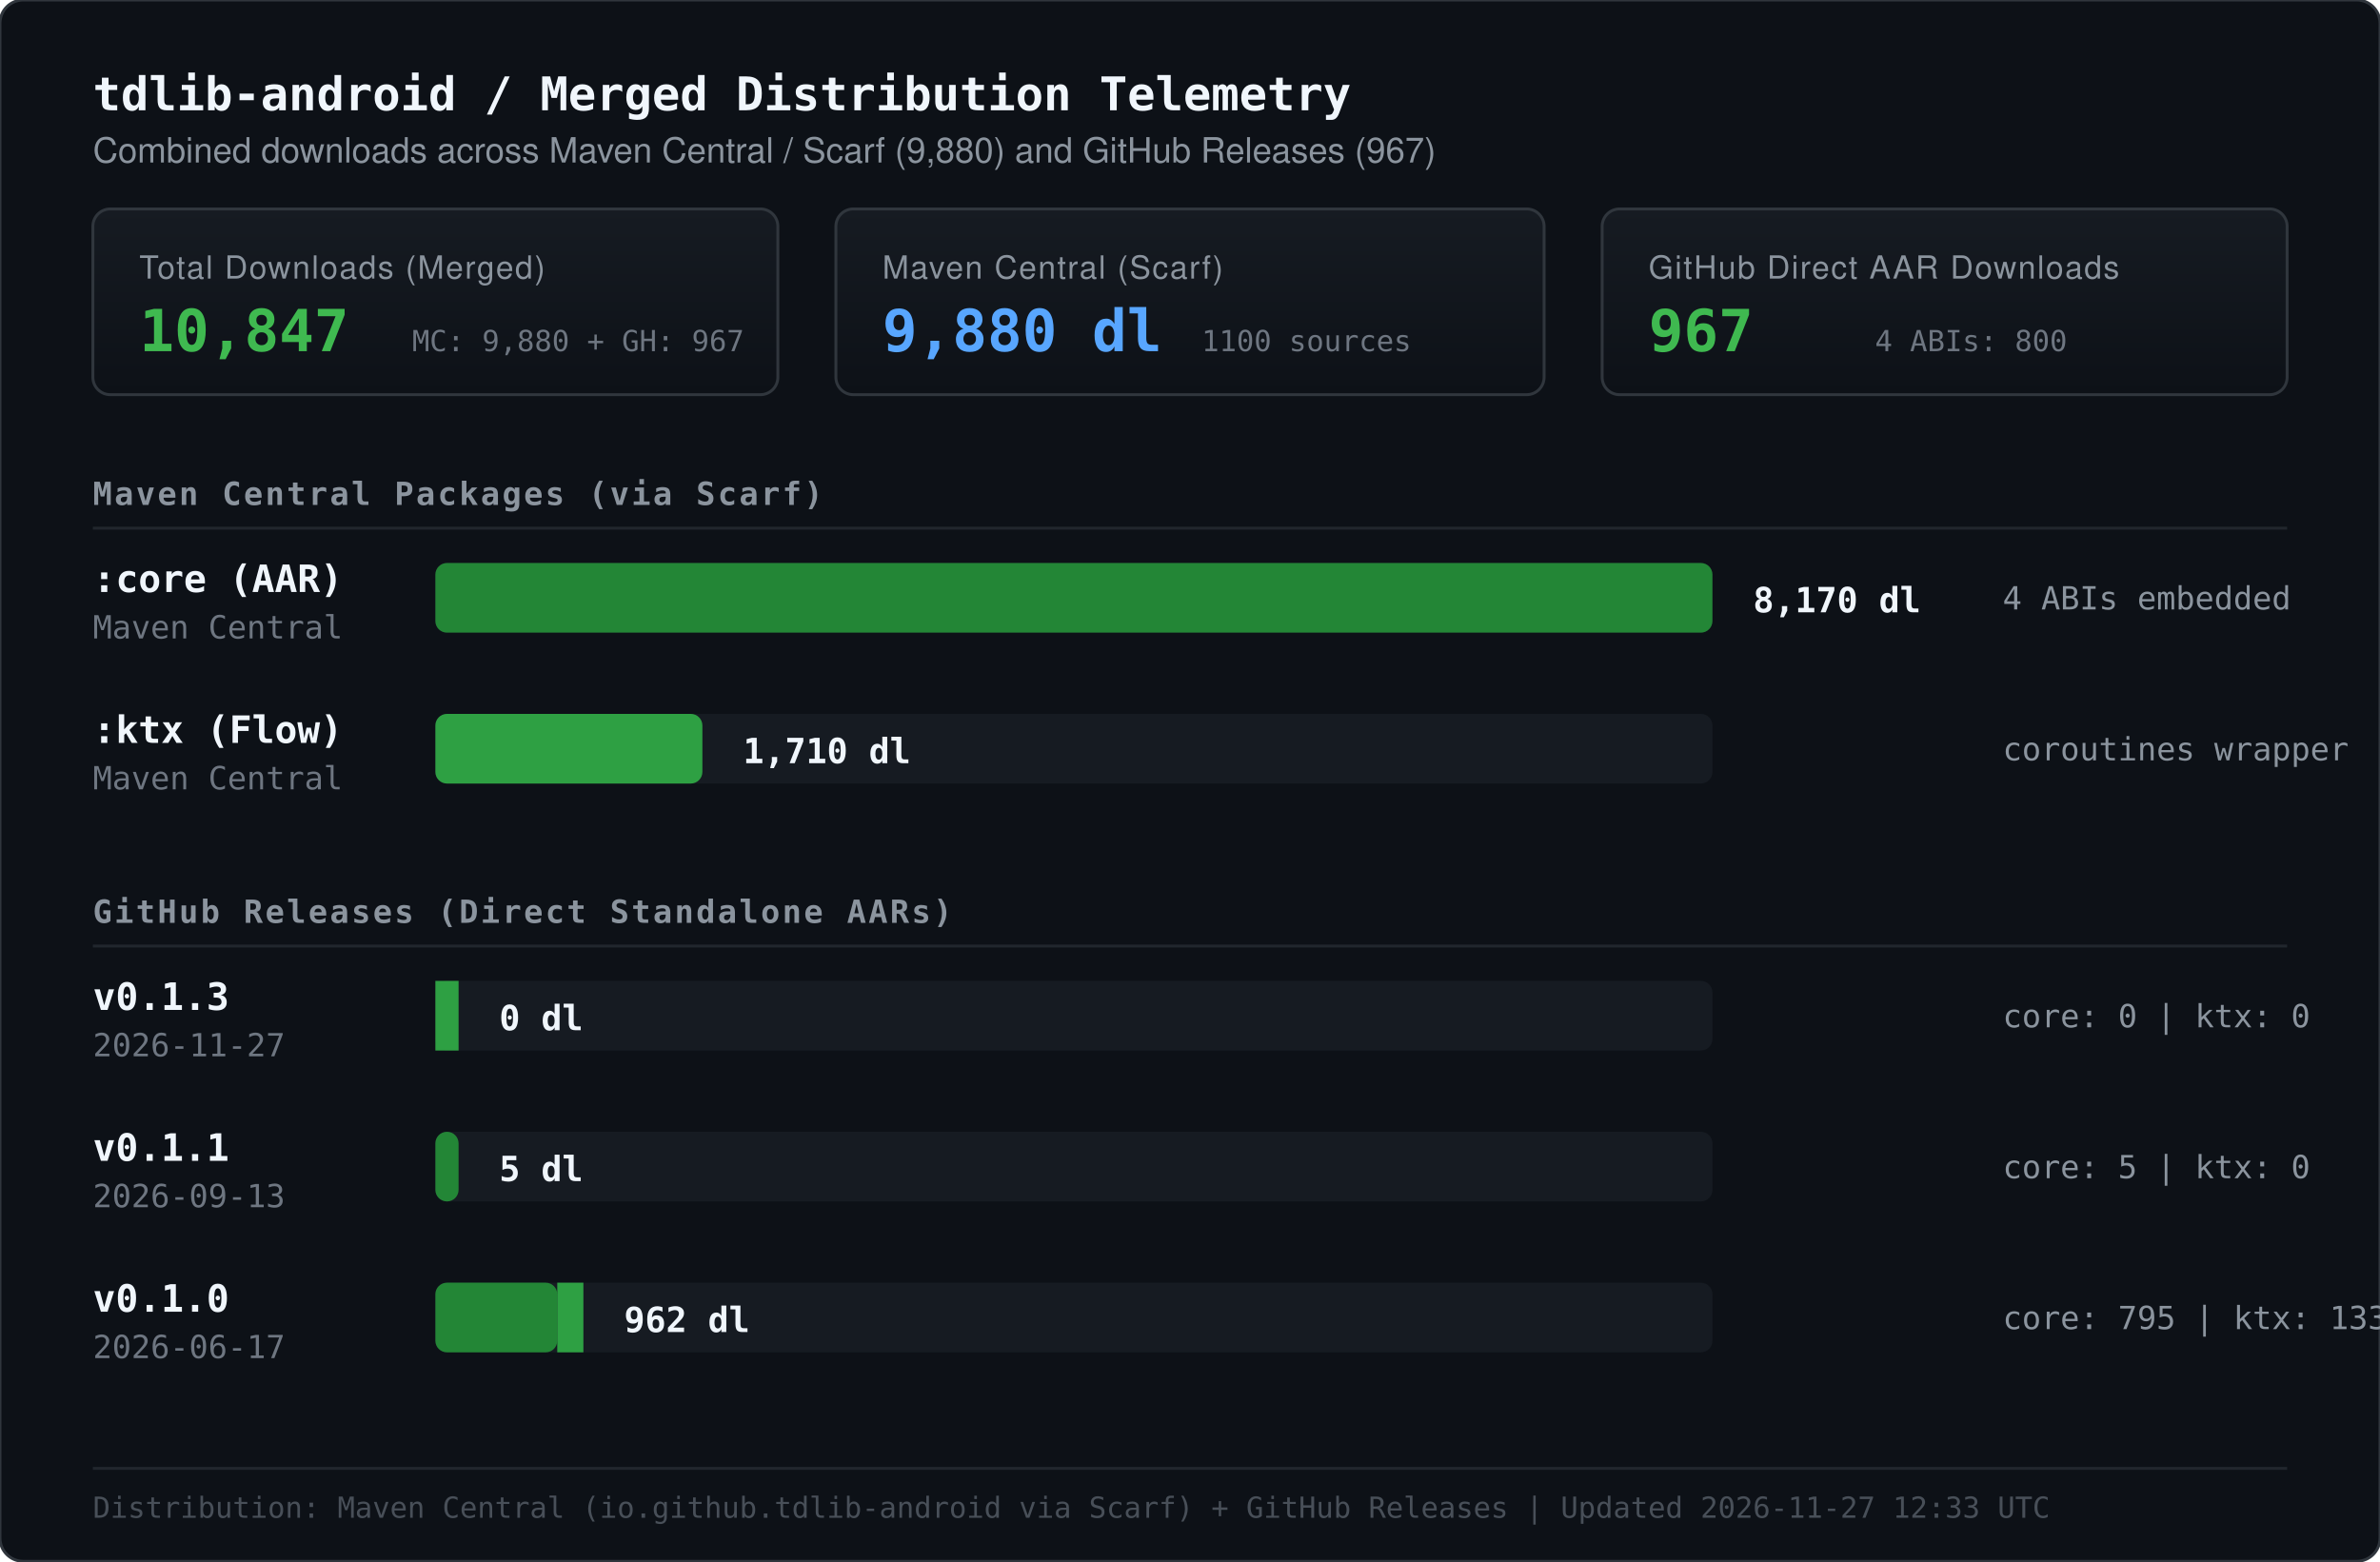
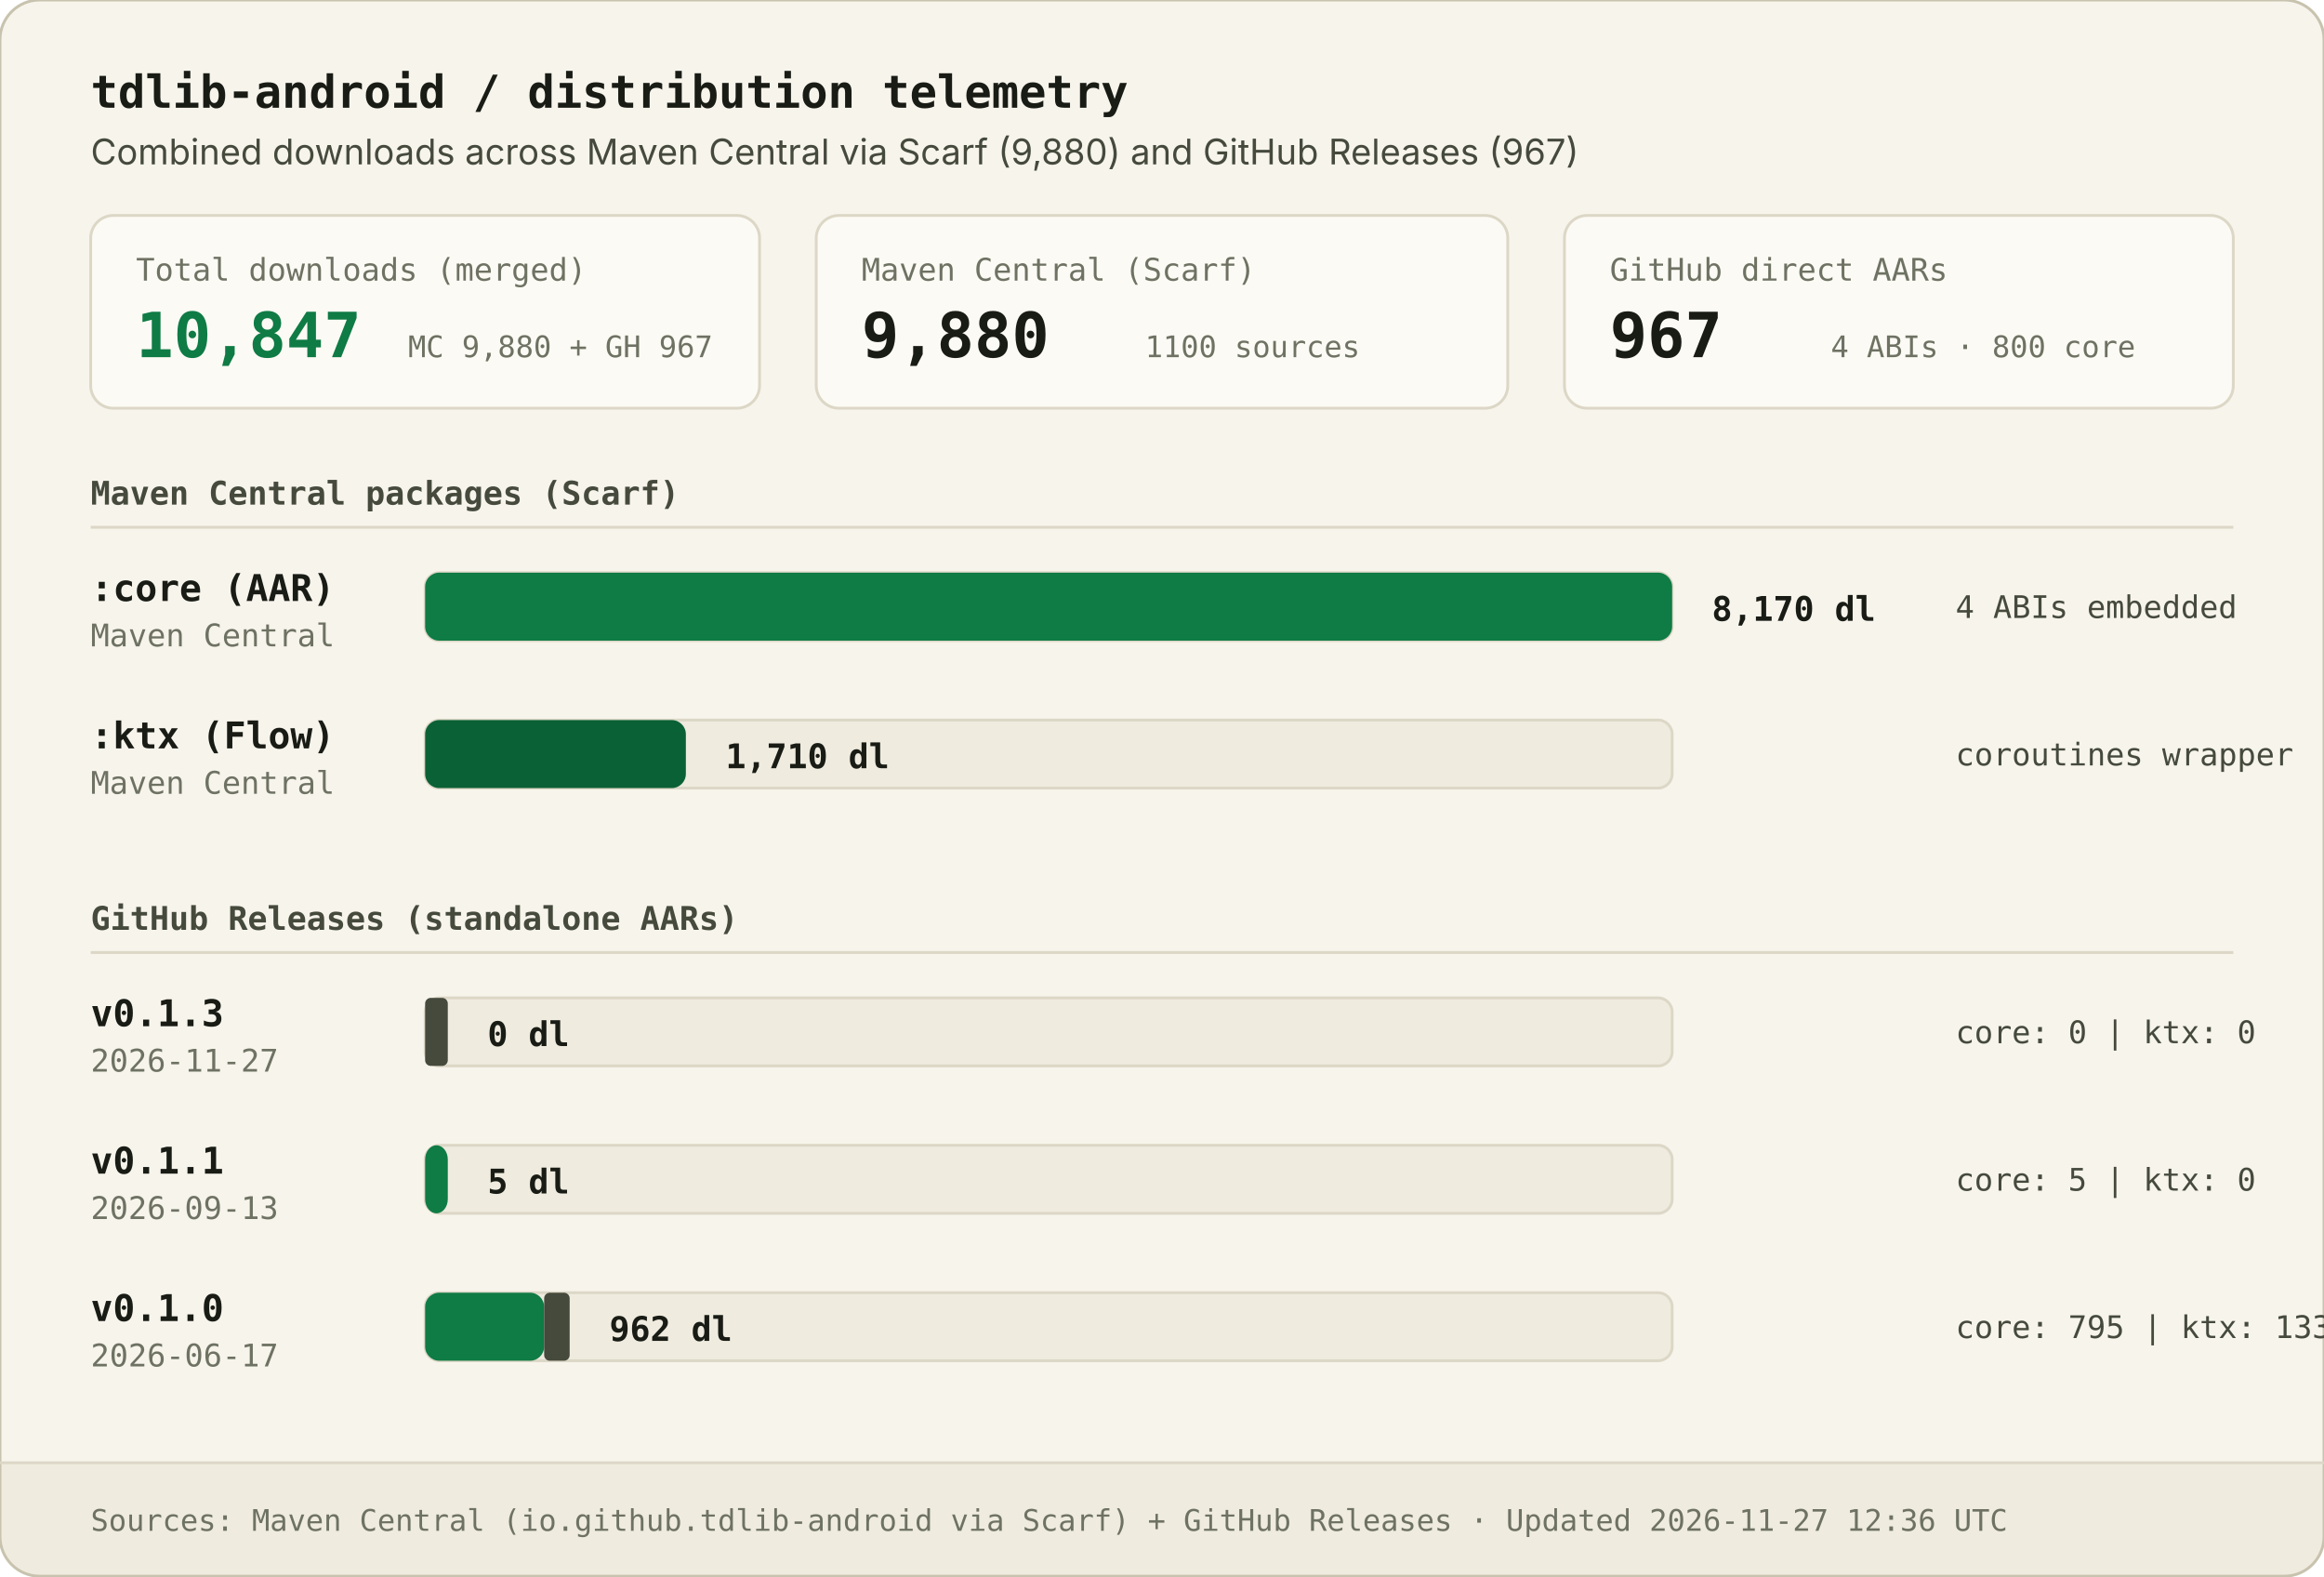
- <svg xmlns="http://www.w3.org/2000/svg" viewBox="0 0 820 538" width="100%" height="100%">
-   <defs>
-     <linearGradient id="cardGrad" x1="0%" y1="0%" x2="0%" y2="100%">
-       <stop offset="0%" stop-color="#161b22" />
-       <stop offset="100%" stop-color="#0d1117" />
-     </linearGradient>
-   </defs>
+ <svg xmlns="http://www.w3.org/2000/svg" viewBox="0 0 820 556" width="100%" height="100%">
  <style>
-         .bg { fill: #0d1117; }
-         .border { stroke: #30363d; stroke-width: 1; fill: none; }
-         .header-title { font-family: ui-monospace, SFMono-Regular, Consolas, monospace; font-size: 16px; font-weight: 700; fill: #f0f6fc; }
-         .header-sub { font-family: -apple-system, BlinkMacSystemFont, "Segoe UI", Helvetica, Arial, sans-serif; font-size: 12px; fill: #8b949e; }
-         .section-title { font-family: ui-monospace, SFMono-Regular, Consolas, monospace; font-size: 11px; font-weight: 700; fill: #8b949e; letter-spacing: 0.8px; text-transform: uppercase; }
-         .stat-label { font-family: -apple-system, BlinkMacSystemFont, "Segoe UI", Helvetica, Arial, sans-serif; font-size: 11px; fill: #8b949e; text-transform: uppercase; letter-spacing: 0.5px; }
-         .stat-val { font-family: ui-monospace, SFMono-Regular, Consolas, monospace; font-size: 20px; font-weight: 700; fill: #3fb950; }
-         .stat-val-sec { font-family: ui-monospace, SFMono-Regular, Consolas, monospace; font-size: 20px; font-weight: 700; fill: #58a6ff; }
-         .stat-sub { font-family: ui-monospace, SFMono-Regular, Consolas, monospace; font-size: 10px; fill: #6e7681; }
-         .tag { font-family: ui-monospace, SFMono-Regular, Consolas, monospace; font-size: 13px; font-weight: 600; fill: #f0f6fc; }
-         .meta { font-family: ui-monospace, SFMono-Regular, Consolas, monospace; font-size: 11px; fill: #6e7681; }
-         .bar-val { font-family: ui-monospace, SFMono-Regular, Consolas, monospace; font-size: 12px; font-weight: 600; fill: #f0f6fc; }
-         .breakdown { font-family: ui-monospace, SFMono-Regular, Consolas, monospace; font-size: 11px; fill: #8b949e; }
-         .footer-note { font-family: ui-monospace, SFMono-Regular, Consolas, monospace; font-size: 10px; fill: #484f58; }
+         .bg { fill: #F7F4EC; }
+         .band { fill: #EFEBDF; }
+         .panel { fill: #FCFAF4; stroke: #DCD7C6; stroke-width: 1; }
+         .border { stroke: #C8C3AE; stroke-width: 1; fill: none; }
+         .rule { stroke: #DCD7C6; stroke-width: 1; }
+         .header-title { font-family: 'IBM Plex Mono', ui-monospace, SFMono-Regular, Consolas, monospace; font-size: 16px; font-weight: 700; fill: #191C15; }
+         .header-sub { font-family: 'IBM Plex Sans', -apple-system, BlinkMacSystemFont, 'Segoe UI', sans-serif; font-size: 12.5px; fill: #454A3D; }
+         .section-title { font-family: 'IBM Plex Mono', ui-monospace, SFMono-Regular, Consolas, monospace; font-size: 11.5px; font-weight: 600; fill: #454A3D; }
+         .stat-label { font-family: 'IBM Plex Mono', ui-monospace, SFMono-Regular, Consolas, monospace; font-size: 11px; font-weight: 500; fill: #6E7263; }
+         .stat-val-ac { font-family: 'IBM Plex Mono', ui-monospace, SFMono-Regular, Consolas, monospace; font-size: 22px; font-weight: 700; fill: #0F7B45; }
+         .stat-val { font-family: 'IBM Plex Mono', ui-monospace, SFMono-Regular, Consolas, monospace; font-size: 22px; font-weight: 700; fill: #191C15; }
+         .stat-sub { font-family: 'IBM Plex Mono', ui-monospace, SFMono-Regular, Consolas, monospace; font-size: 10.5px; fill: #6E7263; }
+         .tag { font-family: 'IBM Plex Mono', ui-monospace, SFMono-Regular, Consolas, monospace; font-size: 13px; font-weight: 600; fill: #191C15; }
+         .meta { font-family: 'IBM Plex Mono', ui-monospace, SFMono-Regular, Consolas, monospace; font-size: 11px; fill: #6E7263; }
+         .bar-val { font-family: 'IBM Plex Mono', ui-monospace, SFMono-Regular, Consolas, monospace; font-size: 12px; font-weight: 600; fill: #191C15; }
+         .breakdown { font-family: 'IBM Plex Mono', ui-monospace, SFMono-Regular, Consolas, monospace; font-size: 11px; fill: #454A3D; }
+         .footer-note { font-family: 'IBM Plex Mono', ui-monospace, SFMono-Regular, Consolas, monospace; font-size: 10.5px; fill: #6E7263; }
    </style>
-   <rect width="820" height="538" rx="8" class="bg" />
-   <rect width="820" height="538" rx="8" class="border" />
-   <text x="32" y="38" class="header-title">tdlib-android / Merged Distribution Telemetry</text>
-   <text x="32" y="56" class="header-sub">Combined downloads across Maven Central / Scarf (9,880) and GitHub Releases (967)</text>
-   <g transform="translate(32, 72)">
-     <rect x="0" y="0" width="236" height="64" rx="6" fill="url(#cardGrad)" stroke="#30363d" stroke-width="1" />
-     <text x="16" y="24" class="stat-label">Total Downloads (Merged)</text>
-     <text x="16" y="49" class="stat-val">10,847</text>
-     <text x="110" y="49" class="stat-sub">MC: 9,880 + GH: 967</text>
-     <rect x="256" y="0" width="244" height="64" rx="6" fill="url(#cardGrad)" stroke="#30363d" stroke-width="1" />
-     <text x="272" y="24" class="stat-label">Maven Central (Scarf)</text>
-     <text x="272" y="49" class="stat-val-sec">9,880 dl</text>
-     <text x="382" y="49" class="stat-sub">1100 sources</text>
-     <rect x="520" y="0" width="236" height="64" rx="6" fill="url(#cardGrad)" stroke="#30363d" stroke-width="1" />
-     <text x="536" y="24" class="stat-label">GitHub Direct AAR Downloads</text>
-     <text x="536" y="49" class="stat-val">967</text>
-     <text x="614" y="49" class="stat-sub">4 ABIs: 800</text>
+   <rect width="820" height="556" rx="14" class="bg" />
+   <rect x="0" y="516" width="820" height="40" rx="14" class="band" />
+   <rect x="0" y="516" width="820" height="14" class="band" />
+   <rect width="820" height="556" rx="14" class="border" />
+   <text x="32" y="38" class="header-title">tdlib-android / distribution telemetry</text>
+   <text x="32" y="58" class="header-sub">Combined downloads across Maven Central via Scarf (9,880) and GitHub Releases (967)</text>
+   <g transform="translate(32, 76)">
+     <rect x="0" y="0" width="236" height="68" rx="8" class="panel" />
+     <text x="16" y="23" class="stat-label">Total downloads (merged)</text>
+     <text x="16" y="50" class="stat-val-ac">10,847</text>
+     <text x="112" y="50" class="stat-sub">MC 9,880 + GH 967</text>
+     <rect x="256" y="0" width="244" height="68" rx="8" class="panel" />
+     <text x="272" y="23" class="stat-label">Maven Central (Scarf)</text>
+     <text x="272" y="50" class="stat-val">9,880</text>
+     <text x="372" y="50" class="stat-sub">1100 sources</text>
+     <rect x="520" y="0" width="236" height="68" rx="8" class="panel" />
+     <text x="536" y="23" class="stat-label">GitHub direct AARs</text>
+     <text x="536" y="50" class="stat-val">967</text>
+     <text x="614" y="50" class="stat-sub">4 ABIs · 800 core</text>
  </g>
  <g>
-     <text x="32" y="174" class="section-title">Maven Central Packages (via Scarf)</text>
-     <line x1="32" y1="182" x2="788" y2="182" stroke="#21262d" stroke-width="1" />
-     <g class="row" transform="translate(0, 186)">
+     <text x="32" y="178" class="section-title">Maven Central packages (Scarf)</text>
+     <line x1="32" y1="186" x2="788" y2="186" class="rule" />
+     <g class="row" transform="translate(0, 194)">
      <text x="32" y="18" class="tag">:core (AAR)</text>
      <text x="32" y="34" class="meta">Maven Central</text>
-       <rect x="150" y="8" width="440" height="24" rx="4" fill="#161b22" />
-       <rect x="150" y="8" width="440" height="24" rx="4" fill="#238636" />
+       <rect x="150" y="8" width="440" height="24" rx="5" fill="#EFEBDF" stroke="#DCD7C6" stroke-width="1" />
+       <rect x="150" y="8" width="440" height="24" rx="5" fill="#0F7B45" />
      <text x="604" y="25" class="bar-val">8,170 dl</text>
      <text x="690" y="24" class="breakdown">4 ABIs embedded</text>
    </g>
-     <g class="row" transform="translate(0, 238)">
+     <g class="row" transform="translate(0, 246)">
      <text x="32" y="18" class="tag">:ktx (Flow)</text>
      <text x="32" y="34" class="meta">Maven Central</text>
-       <rect x="150" y="8" width="440" height="24" rx="4" fill="#161b22" />
-       <rect x="150" y="8" width="92" height="24" rx="4" fill="#2ea043" />
+       <rect x="150" y="8" width="440" height="24" rx="5" fill="#EFEBDF" stroke="#DCD7C6" stroke-width="1" />
+       <rect x="150" y="8" width="92" height="24" rx="5" fill="#0B6136" />
      <text x="256" y="25" class="bar-val">1,710 dl</text>
      <text x="690" y="24" class="breakdown">coroutines wrapper</text>
    </g>
  </g>
  <g>
-     <text x="32" y="318" class="section-title">GitHub Releases (Direct Standalone AARs)</text>
-     <line x1="32" y1="326" x2="788" y2="326" stroke="#21262d" stroke-width="1" />
-     <g class="row" transform="translate(0, 330)">
+     <text x="32" y="328" class="section-title">GitHub Releases (standalone AARs)</text>
+     <line x1="32" y1="336" x2="788" y2="336" class="rule" />
+     <g class="row" transform="translate(0, 344)">
      <text x="32" y="18" class="tag">v0.1.3</text>
      <text x="32" y="34" class="meta">2026-11-27</text>
-       <rect x="150" y="8" width="440" height="24" rx="4" fill="#161b22" />
-       <rect x="150" y="8" width="0" height="24" rx="4" fill="#238636" />
-       <rect x="150" y="8" width="8" height="24" rx="0" fill="#2ea043" />
+       <rect x="150" y="8" width="440" height="24" rx="5" fill="#EFEBDF" stroke="#DCD7C6" stroke-width="1" />
+       <rect x="150" y="8" width="0" height="24" rx="5" fill="#0F7B45" />
+       <rect x="150" y="8" width="8" height="24" rx="2" fill="#454A3D" />
      <text x="172" y="25" class="bar-val">0 dl</text>
      <text x="690" y="24" class="breakdown">core: 0 | ktx: 0</text>
    </g>
-     <g class="row" transform="translate(0, 382)">
+     <g class="row" transform="translate(0, 396)">
      <text x="32" y="18" class="tag">v0.1.1</text>
      <text x="32" y="34" class="meta">2026-09-13</text>
-       <rect x="150" y="8" width="440" height="24" rx="4" fill="#161b22" />
-       <rect x="150" y="8" width="8" height="24" rx="4" fill="#238636" />
-       <rect x="158" y="8" width="0" height="24" rx="0" fill="#2ea043" />
+       <rect x="150" y="8" width="440" height="24" rx="5" fill="#EFEBDF" stroke="#DCD7C6" stroke-width="1" />
+       <rect x="150" y="8" width="8" height="24" rx="5" fill="#0F7B45" />
+       <rect x="158" y="8" width="0" height="24" rx="2" fill="#454A3D" />
      <text x="172" y="25" class="bar-val">5 dl</text>
      <text x="690" y="24" class="breakdown">core: 5 | ktx: 0</text>
    </g>
-     <g class="row" transform="translate(0, 434)">
+     <g class="row" transform="translate(0, 448)">
      <text x="32" y="18" class="tag">v0.1.0</text>
      <text x="32" y="34" class="meta">2026-06-17</text>
-       <rect x="150" y="8" width="440" height="24" rx="4" fill="#161b22" />
-       <rect x="150" y="8" width="42" height="24" rx="4" fill="#238636" />
-       <rect x="192" y="8" width="9" height="24" rx="0" fill="#2ea043" />
+       <rect x="150" y="8" width="440" height="24" rx="5" fill="#EFEBDF" stroke="#DCD7C6" stroke-width="1" />
+       <rect x="150" y="8" width="42" height="24" rx="5" fill="#0F7B45" />
+       <rect x="192" y="8" width="9" height="24" rx="2" fill="#454A3D" />
      <text x="215" y="25" class="bar-val">962 dl</text>
      <text x="690" y="24" class="breakdown">core: 795 | ktx: 133</text>
    </g>
  </g>
-   <line x1="32" y1="506" x2="788" y2="506" stroke="#21262d" stroke-width="1" />
-   <text x="32" y="523" class="footer-note">Distribution: Maven Central (io.github.tdlib-android via Scarf) + GitHub Releases | Updated 2026-11-27 12:33 UTC</text>
+   <line x1="0" y1="516" x2="820" y2="516" class="rule" />
+   <text x="32" y="540" class="footer-note">Sources: Maven Central (io.github.tdlib-android via Scarf) + GitHub Releases  ·  Updated 2026-11-27 12:36 UTC</text>
</svg>
